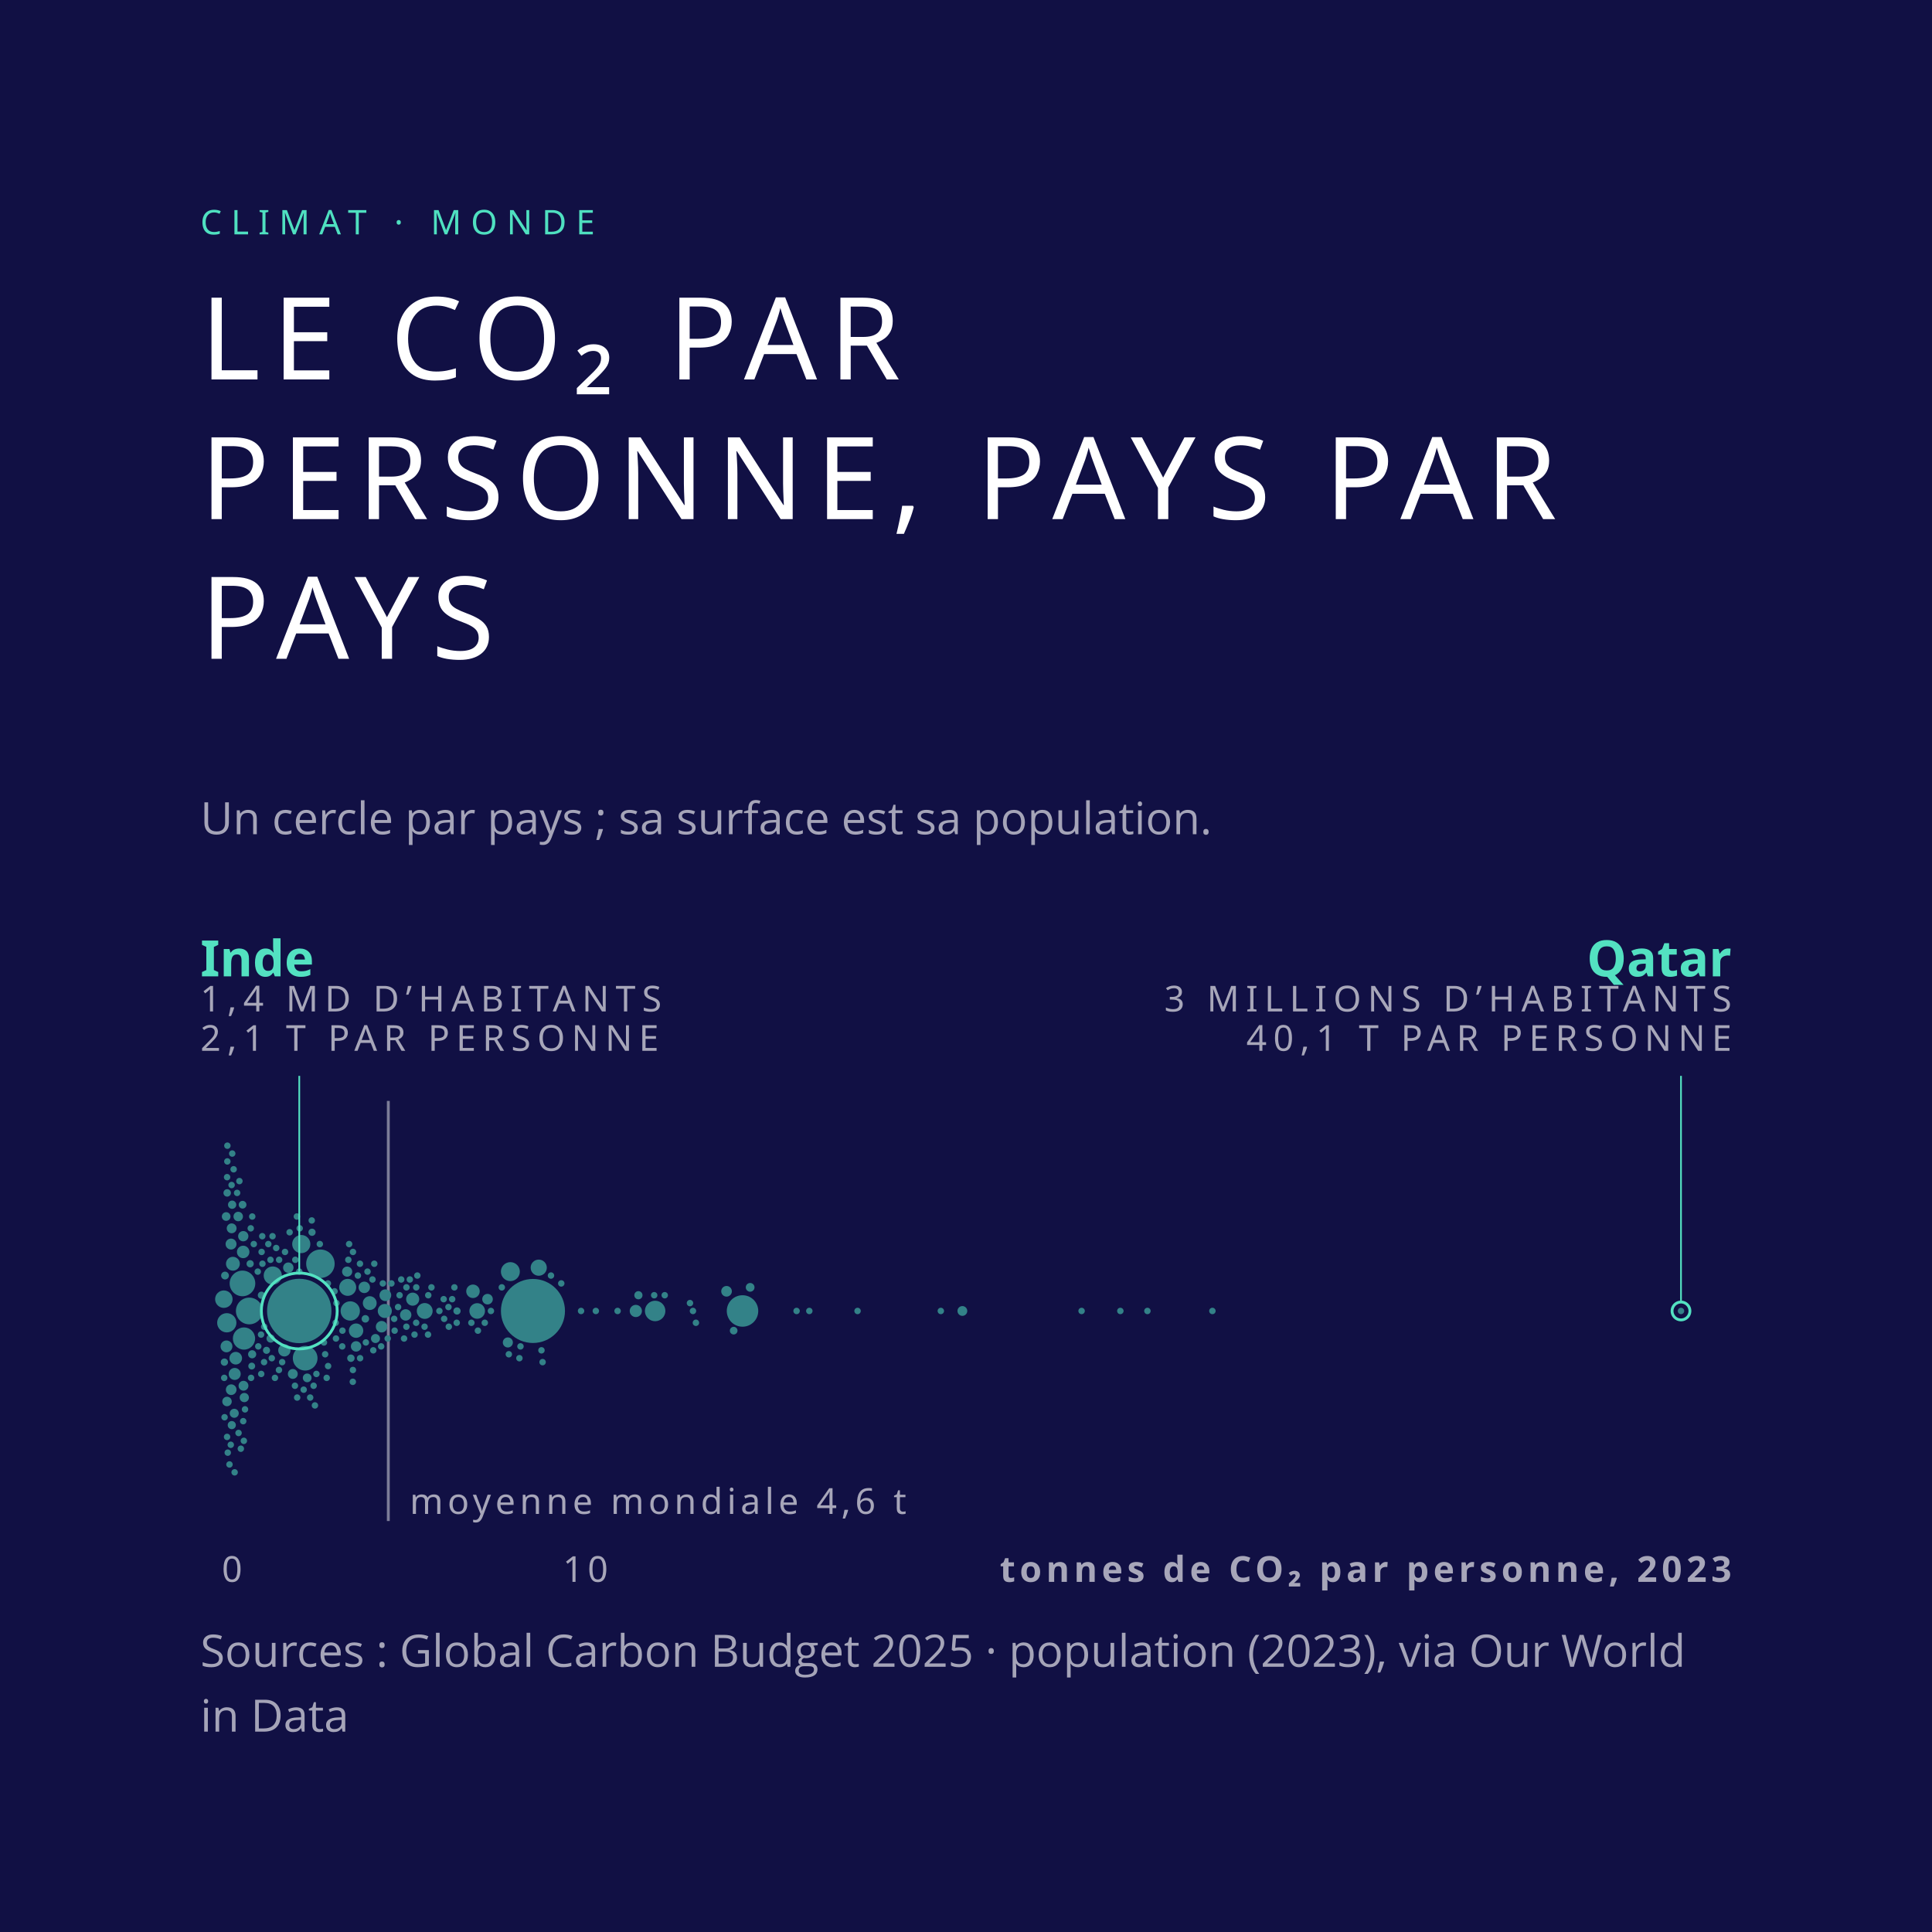
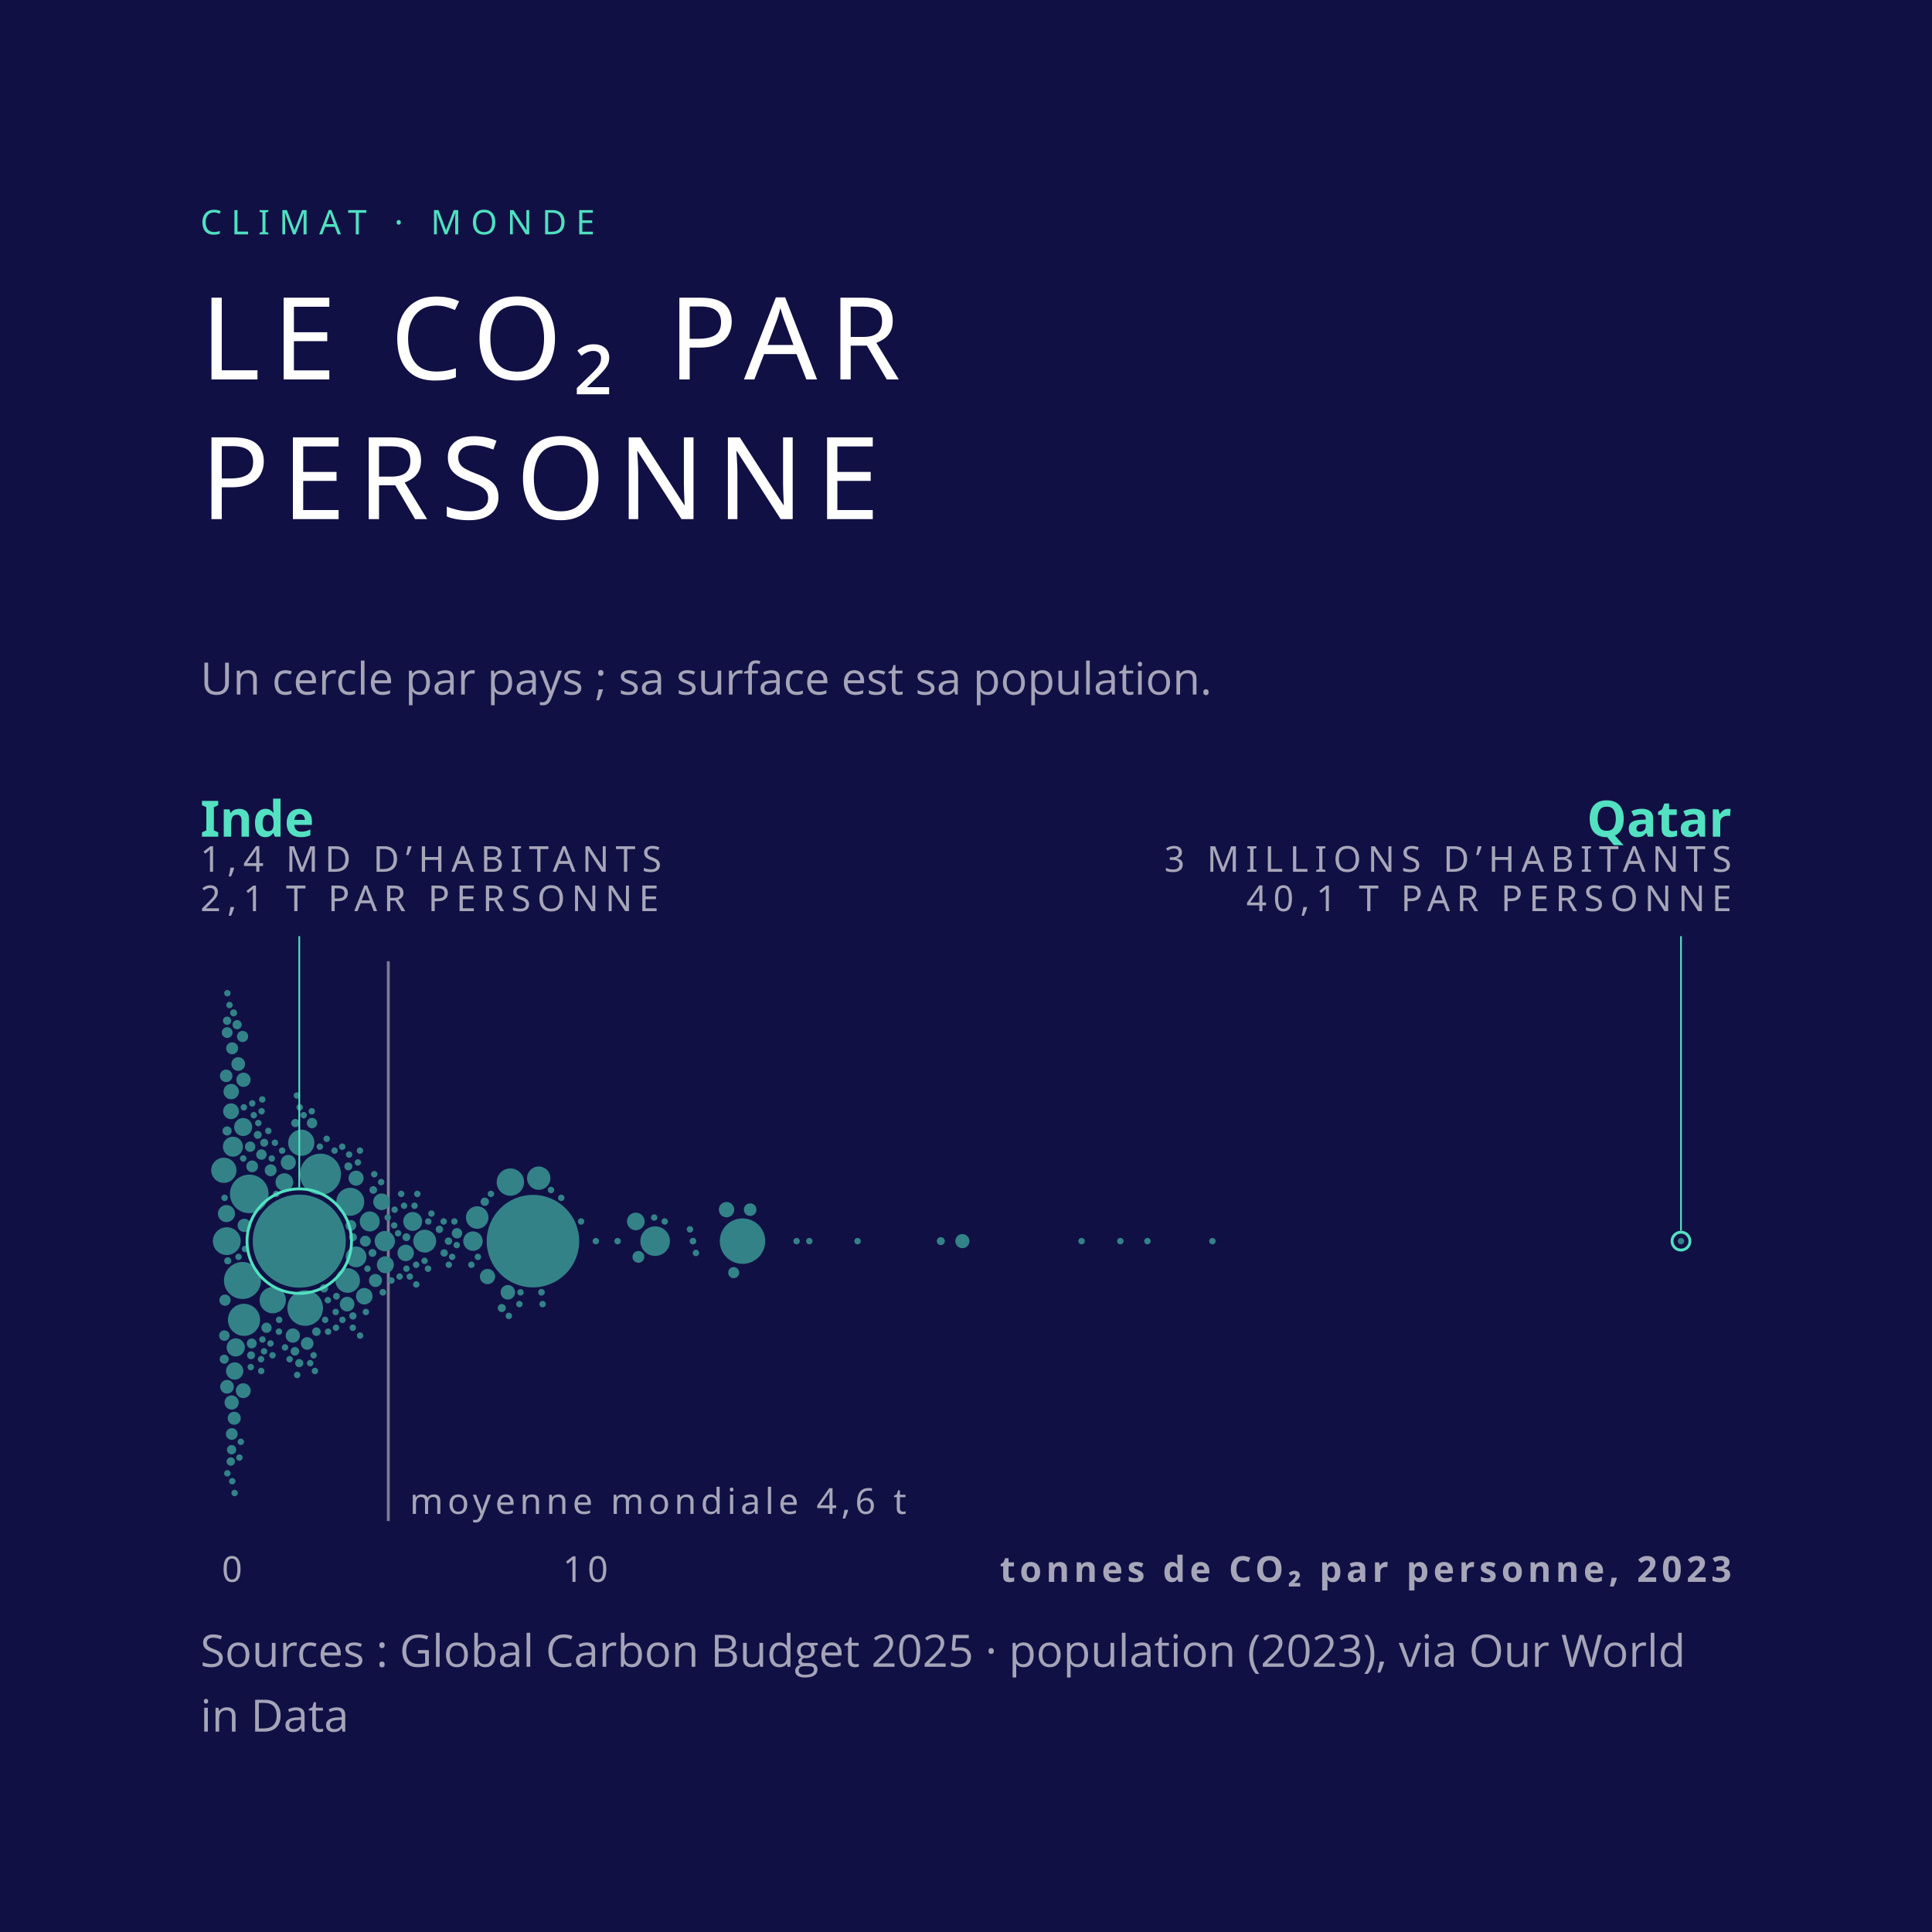
<svg xmlns="http://www.w3.org/2000/svg" width="540" height="540" viewBox="0 0 540 540" role="img" aria-label="Essaim de 213 cercles, un par pays, placés de gauche à droite selon les tonnes de CO₂ par habitant en 2023 et dimensionnés par leur population. Le champ est dense sous 4,6 tonnes, où vivent 64 % des gens ; la queue de droite, au-delà de 20 tonnes, ne compte que 6 pays et 0,6 % de l’humanité. Les deux cercles nommés sont le plus grand du champ et le plus éloigné.">
  <rect x="0" y="0" width="540" height="540" fill="#111044" />
  <text x="56" y="65.5" font-family="Montserrat" font-size="9.5" font-weight="500" font-style="normal" letter-spacing="2.6" fill="#4FE0C0">CLIMAT · MONDE</text>
  <text x="56" y="106.05" font-family="Montserrat" font-size="32" font-weight="400" font-style="normal" letter-spacing="3.4" fill="#FFFFFF">LE CO₂ PAR</text>
-   <text x="56" y="145.089" font-family="Montserrat" font-size="32" font-weight="400" font-style="normal" letter-spacing="3.4" fill="#FFFFFF">PERSONNE, PAYS PAR</text>
-   <text x="56" y="184.128" font-family="Montserrat" font-size="32" font-weight="400" font-style="normal" letter-spacing="3.4" fill="#FFFFFF">PAYS</text>
-   <text x="56" y="233.167" font-family="Open Sans" font-size="12.5" font-weight="400" font-style="normal" letter-spacing="0" fill="#a5a4b8">Un cercle par pays ; sa surface est sa population.</text>
-   <line x1="108.533" x2="108.533" y1="307.707" y2="425.133" stroke="#7c7c98" stroke-width="0.8" />
+   <text x="56" y="145.089" font-family="Montserrat" font-size="32" font-weight="400" font-style="normal" letter-spacing="3.4" fill="#FFFFFF">PERSONNE</text>
+   <text x="56" y="194.128" font-family="Open Sans" font-size="12.5" font-weight="400" font-style="normal" letter-spacing="0" fill="#a5a4b8">Un cercle par pays ; sa surface est sa population.</text>
+   <line x1="108.533" x2="108.533" y1="268.668" y2="425.133" stroke="#7c7c98" stroke-width="0.8" />
  <text x="114.533" y="423.143" font-family="Montserrat" font-size="10" font-weight="400" font-style="normal" letter-spacing="1.2" fill="#a7a6b9">moyenne mondiale 4,6 t</text>
-   <circle cx="83.646" cy="366.42" r="9" fill="#338288" />
-   <circle cx="148.962" cy="366.42" r="8.951" fill="#338288" />
-   <circle cx="207.537" cy="366.42" r="4.398" fill="#338288" />
-   <circle cx="89.555" cy="353.22" r="3.98" fill="#338288" />
-   <circle cx="69.673" cy="366.42" r="3.734" fill="#338288" />
-   <circle cx="67.77" cy="358.72" r="3.583" fill="#338288" />
-   <circle cx="85.298" cy="379.62" r="3.449" fill="#338288" />
-   <circle cx="68.196" cy="374.12" r="3.108" fill="#338288" />
-   <circle cx="183.114" cy="366.42" r="2.862" fill="#338288" />
-   <circle cx="97.899" cy="366.42" r="2.703" fill="#338288" />
-   <circle cx="63.388" cy="369.72" r="2.692" fill="#338288" />
-   <circle cx="142.65" cy="355.42" r="2.647" fill="#338288" />
-   <circle cx="76.241" cy="356.52" r="2.544" fill="#338288" />
-   <circle cx="84.205" cy="347.72" r="2.54" fill="#338288" />
-   <circle cx="62.565" cy="363.12" r="2.441" fill="#338288" />
-   <circle cx="97.184" cy="359.82" r="2.377" fill="#338288" />
-   <circle cx="150.578" cy="354.32" r="2.259" fill="#338288" />
-   <circle cx="118.71" cy="366.42" r="2.217" fill="#338288" />
-   <circle cx="133.377" cy="366.42" r="2.182" fill="#338288" />
-   <circle cx="99.525" cy="371.92" r="2.01" fill="#338288" />
-   <circle cx="107.552" cy="366.42" r="1.967" fill="#338288" />
-   <circle cx="65.099" cy="353.22" r="1.937" fill="#338288" />
-   <circle cx="103.344" cy="364.22" r="1.934" fill="#338288" />
-   <circle cx="132.199" cy="360.92" r="1.887" fill="#338288" />
-   <circle cx="115.345" cy="363.12" r="1.831" fill="#338288" />
-   <circle cx="65.891" cy="379.62" r="1.766" fill="#338288" />
-   <circle cx="67.969" cy="349.92" r="1.746" fill="#338288" />
-   <circle cx="79.481" cy="377.42" r="1.717" fill="#338288" />
-   <circle cx="177.716" cy="366.42" r="1.707" fill="#338288" />
-   <circle cx="65.598" cy="384.02" r="1.679" fill="#338288" />
-   <circle cx="63.303" cy="376.32" r="1.655" fill="#338288" />
-   <circle cx="107.706" cy="362.02" r="1.643" fill="#338288" />
-   <circle cx="106.659" cy="370.82" r="1.613" fill="#338288" />
-   <circle cx="101.818" cy="359.82" r="1.602" fill="#338288" />
-   <circle cx="113.391" cy="367.52" r="1.593" fill="#338288" />
-   <circle cx="64.578" cy="347.72" r="1.528" fill="#338288" />
-   <circle cx="64.617" cy="388.42" r="1.49" fill="#338288" />
-   <circle cx="203.072" cy="360.92" r="1.488" fill="#338288" />
-   <circle cx="136.266" cy="363.12" r="1.478" fill="#338288" />
-   <circle cx="99.528" cy="376.32" r="1.458" fill="#338288" />
-   <circle cx="80.585" cy="354.32" r="1.457" fill="#338288" />
-   <circle cx="67.994" cy="345.52" r="1.439" fill="#338288" />
-   <circle cx="97.028" cy="355.42" r="1.417" fill="#338288" />
-   <circle cx="141.945" cy="375.22" r="1.407" fill="#338288" />
-   <circle cx="81.839" cy="384.02" r="1.381" fill="#338288" />
-   <circle cx="68.057" cy="387.32" r="1.38" fill="#338288" />
-   <circle cx="64.748" cy="343.32" r="1.376" fill="#338288" />
-   <circle cx="268.986" cy="366.42" r="1.369" fill="#338288" />
-   <circle cx="63.449" cy="391.72" r="1.326" fill="#338288" />
-   <circle cx="66.583" cy="340.02" r="1.325" fill="#338288" />
-   <circle cx="68.28" cy="390.62" r="1.293" fill="#338288" />
-   <circle cx="65.473" cy="395.02" r="1.264" fill="#338288" />
-   <circle cx="104.947" cy="374.12" r="1.263" fill="#338288" />
-   <circle cx="209.67" cy="359.82" r="1.221" fill="#338288" />
-   <circle cx="85.862" cy="385.12" r="1.22" fill="#338288" />
-   <circle cx="63.217" cy="340.02" r="1.214" fill="#338288" />
-   <circle cx="64.883" cy="336.72" r="1.157" fill="#338288" />
-   <circle cx="75.644" cy="374.12" r="1.153" fill="#338288" />
-   <circle cx="178.437" cy="362.02" r="1.146" fill="#338288" />
-   <circle cx="64.785" cy="398.32" r="1.139" fill="#338288" />
-   <circle cx="70.48" cy="378.52" r="1.137" fill="#338288" />
-   <circle cx="62.892" cy="356.52" r="1.09" fill="#338288" />
-   <circle cx="67.802" cy="336.72" r="1.08" fill="#338288" />
-   <circle cx="205.067" cy="371.92" r="1.07" fill="#338288" />
-   <circle cx="102.121" cy="368.62" r="1.052" fill="#338288" />
-   <circle cx="63.499" cy="333.42" r="1.043" fill="#338288" />
-   <circle cx="98.078" cy="379.62" r="1.038" fill="#338288" />
-   <circle cx="62.718" cy="380.72" r="1.017" fill="#338288" />
-   <circle cx="73.067" cy="362.02" r="1.01" fill="#338288" />
-   <circle cx="127.735" cy="366.42" r="1.009" fill="#338288" />
-   <circle cx="69.917" cy="353.22" r="1.009" fill="#338288" />
-   <circle cx="87.211" cy="344.42" r="1.006" fill="#338288" />
-   <circle cx="74.49" cy="377.42" r="0.991" fill="#338288" />
-   <circle cx="70.361" cy="381.82" r="0.959" fill="#338288" />
-   <circle cx="64.734" cy="331.22" r="0.901" fill="#338288" />
-   <circle cx="66.27" cy="333.42" r="0.9" fill="#338288" />
-   <circle cx="63.468" cy="401.62" r="0.9" fill="#338288" />
-   <circle cx="62.669" cy="385.12" r="0.9" fill="#338288" />
-   <circle cx="82.437" cy="387.32" r="0.9" fill="#338288" />
-   <circle cx="88.439" cy="384.02" r="0.9" fill="#338288" />
-   <circle cx="135.499" cy="369.72" r="0.9" fill="#338288" />
-   <circle cx="64.502" cy="403.82" r="0.9" fill="#338288" />
-   <circle cx="63.475" cy="329.02" r="0.9" fill="#338288" />
-   <circle cx="82.541" cy="352.12" r="0.9" fill="#338288" />
-   <circle cx="90.549" cy="375.22" r="0.9" fill="#338288" />
-   <circle cx="83.646" cy="355.42" r="0.9" fill="#338288" />
-   <circle cx="140.257" cy="359.82" r="0.9" fill="#338288" />
-   <circle cx="73.844" cy="370.82" r="0.9" fill="#338288" />
-   <circle cx="262.964" cy="366.42" r="0.9" fill="#338288" />
-   <circle cx="97.359" cy="352.12" r="0.9" fill="#338288" />
-   <circle cx="98.658" cy="349.92" r="0.9" fill="#338288" />
-   <circle cx="72.041" cy="355.42" r="0.9" fill="#338288" />
-   <circle cx="70.176" cy="385.12" r="0.9" fill="#338288" />
-   <circle cx="104.108" cy="357.62" r="0.9" fill="#338288" />
-   <circle cx="113.586" cy="370.82" r="0.9" fill="#338288" />
-   <circle cx="104.331" cy="377.42" r="0.9" fill="#338288" />
-   <circle cx="122.81" cy="366.42" r="0.9" fill="#338288" />
-   <circle cx="125.348" cy="365.32" r="0.9" fill="#338288" />
-   <circle cx="124.143" cy="368.62" r="0.9" fill="#338288" />
-   <circle cx="98.639" cy="382.92" r="0.9" fill="#338288" />
-   <circle cx="63.658" cy="406.02" r="0.9" fill="#338288" />
-   <circle cx="65.301" cy="326.82" r="0.9" fill="#338288" />
-   <circle cx="94.032" cy="364.22" r="0.9" fill="#338288" />
-   <circle cx="107.005" cy="358.72" r="0.9" fill="#338288" />
-   <circle cx="193.689" cy="366.42" r="0.9" fill="#338288" />
-   <circle cx="151.341" cy="377.42" r="0.9" fill="#338288" />
-   <circle cx="78.013" cy="352.12" r="0.9" fill="#338288" />
-   <circle cx="73.354" cy="353.22" r="0.9" fill="#338288" />
-   <circle cx="70.085" cy="343.32" r="0.9" fill="#338288" />
-   <circle cx="113.599" cy="359.82" r="0.9" fill="#338288" />
-   <circle cx="126.385" cy="363.12" r="0.9" fill="#338288" />
-   <circle cx="75.965" cy="379.62" r="0.9" fill="#338288" />
-   <circle cx="75.601" cy="352.12" r="0.9" fill="#338288" />
-   <circle cx="111.264" cy="365.32" r="0.9" fill="#338288" />
-   <circle cx="151.657" cy="380.72" r="0.9" fill="#338288" />
-   <circle cx="89.39" cy="347.72" r="0.9" fill="#338288" />
-   <circle cx="119.701" cy="362.02" r="0.9" fill="#338288" />
-   <circle cx="133.578" cy="371.92" r="0.9" fill="#338288" />
-   <circle cx="118.668" cy="370.82" r="0.9" fill="#338288" />
-   <circle cx="63.543" cy="324.62" r="0.9" fill="#338288" />
-   <circle cx="70.935" cy="347.72" r="0.9" fill="#338288" />
-   <circle cx="127.652" cy="369.72" r="0.9" fill="#338288" />
-   <circle cx="124.009" cy="363.12" r="0.9" fill="#338288" />
-   <circle cx="62.768" cy="396.12" r="0.9" fill="#338288" />
-   <circle cx="78.866" cy="380.72" r="0.9" fill="#338288" />
-   <circle cx="222.65" cy="366.42" r="0.9" fill="#338288" />
-   <circle cx="72.193" cy="376.32" r="0.9" fill="#338288" />
-   <circle cx="320.709" cy="366.42" r="0.9" fill="#338288" />
-   <circle cx="91.638" cy="358.72" r="0.9" fill="#338288" />
-   <circle cx="110.177" cy="368.62" r="0.9" fill="#338288" />
-   <circle cx="93.825" cy="369.72" r="0.9" fill="#338288" />
-   <circle cx="64.141" cy="409.32" r="0.9" fill="#338288" />
-   <circle cx="192.849" cy="364.22" r="0.9" fill="#338288" />
-   <circle cx="84.879" cy="388.42" r="0.9" fill="#338288" />
-   <circle cx="125.441" cy="370.82" r="0.9" fill="#338288" />
-   <circle cx="79.66" cy="349.92" r="0.9" fill="#338288" />
-   <circle cx="469.843" cy="366.42" r="0.9" fill="#338288" />
-   <circle cx="73.809" cy="380.72" r="0.9" fill="#338288" />
-   <circle cx="87.657" cy="387.32" r="0.9" fill="#338288" />
-   <circle cx="106.539" cy="376.32" r="0.9" fill="#338288" />
-   <circle cx="90.879" cy="378.52" r="0.9" fill="#338288" />
-   <circle cx="77.968" cy="382.92" r="0.9" fill="#338288" />
-   <circle cx="64.911" cy="322.42" r="0.9" fill="#338288" />
-   <circle cx="83.764" cy="343.32" r="0.9" fill="#338288" />
-   <circle cx="91.704" cy="381.82" r="0.9" fill="#338288" />
-   <circle cx="72.965" cy="373.02" r="0.9" fill="#338288" />
-   <circle cx="63.554" cy="320.22" r="0.9" fill="#338288" />
-   <circle cx="119.632" cy="373.02" r="0.9" fill="#338288" />
-   <circle cx="97.581" cy="347.72" r="0.9" fill="#338288" />
-   <circle cx="100.031" cy="356.52" r="0.9" fill="#338288" />
-   <circle cx="102.716" cy="355.42" r="0.9" fill="#338288" />
-   <circle cx="313.143" cy="366.42" r="0.9" fill="#338288" />
-   <circle cx="302.311" cy="366.42" r="0.9" fill="#338288" />
-   <circle cx="66.675" cy="400.52" r="0.9" fill="#338288" />
-   <circle cx="127.004" cy="359.82" r="0.9" fill="#338288" />
-   <circle cx="116.318" cy="369.72" r="0.9" fill="#338288" />
-   <circle cx="98.61" cy="386.22" r="0.9" fill="#338288" />
-   <circle cx="70.504" cy="340.02" r="0.9" fill="#338288" />
-   <circle cx="66.915" cy="330.12" r="0.9" fill="#338288" />
-   <circle cx="77.2" cy="348.82" r="0.9" fill="#338288" />
-   <circle cx="68.479" cy="393.92" r="0.9" fill="#338288" />
-   <circle cx="115.858" cy="373.02" r="0.9" fill="#338288" />
-   <circle cx="65.58" cy="411.52" r="0.9" fill="#338288" />
-   <circle cx="83.062" cy="390.62" r="0.9" fill="#338288" />
-   <circle cx="76.847" cy="385.12" r="0.9" fill="#338288" />
-   <circle cx="166.535" cy="366.42" r="0.9" fill="#338288" />
-   <circle cx="100.611" cy="353.22" r="0.9" fill="#338288" />
-   <circle cx="108.36" cy="374.12" r="0.9" fill="#338288" />
-   <circle cx="95.716" cy="371.92" r="0.9" fill="#338288" />
-   <circle cx="104.612" cy="353.22" r="0.9" fill="#338288" />
-   <circle cx="73.12" cy="349.92" r="0.9" fill="#338288" />
-   <circle cx="338.871" cy="366.42" r="0.9" fill="#338288" />
-   <circle cx="80.948" cy="344.42" r="0.9" fill="#338288" />
-   <circle cx="137.215" cy="366.42" r="0.9" fill="#338288" />
-   <circle cx="154.002" cy="356.52" r="0.9" fill="#338288" />
-   <circle cx="67.978" cy="397.22" r="0.9" fill="#338288" />
-   <circle cx="239.692" cy="366.42" r="0.9" fill="#338288" />
-   <circle cx="109.398" cy="358.72" r="0.9" fill="#338288" />
-   <circle cx="93.905" cy="374.12" r="0.9" fill="#338288" />
-   <circle cx="68.156" cy="402.72" r="0.9" fill="#338288" />
-   <circle cx="73.016" cy="384.02" r="0.9" fill="#338288" />
-   <circle cx="182.849" cy="362.02" r="0.9" fill="#338288" />
-   <circle cx="91.31" cy="385.12" r="0.9" fill="#338288" />
-   <circle cx="67.313" cy="404.92" r="0.9" fill="#338288" />
-   <circle cx="112.937" cy="374.12" r="0.9" fill="#338288" />
-   <circle cx="93.506" cy="360.92" r="0.9" fill="#338288" />
-   <circle cx="74.996" cy="347.72" r="0.9" fill="#338288" />
-   <circle cx="145.476" cy="376.32" r="0.9" fill="#338288" />
-   <circle cx="76.172" cy="345.52" r="0.9" fill="#338288" />
-   <circle cx="86.694" cy="390.62" r="0.9" fill="#338288" />
-   <circle cx="131.753" cy="369.72" r="0.9" fill="#338288" />
-   <circle cx="114.546" cy="357.62" r="0.9" fill="#338288" />
-   <circle cx="87.135" cy="341.12" r="0.9" fill="#338288" />
-   <circle cx="145.175" cy="379.62" r="0.9" fill="#338288" />
-   <circle cx="172.618" cy="366.42" r="0.9" fill="#338288" />
-   <circle cx="194.51" cy="369.72" r="0.9" fill="#338288" />
-   <circle cx="116.344" cy="359.82" r="0.9" fill="#338288" />
-   <circle cx="142.222" cy="378.52" r="0.9" fill="#338288" />
-   <circle cx="226.208" cy="366.42" r="0.9" fill="#338288" />
-   <circle cx="95.66" cy="376.32" r="0.9" fill="#338288" />
-   <circle cx="110.301" cy="371.92" r="0.9" fill="#338288" />
-   <circle cx="100.647" cy="379.62" r="0.9" fill="#338288" />
-   <circle cx="111.685" cy="362.02" r="0.9" fill="#338288" />
-   <circle cx="185.794" cy="362.02" r="0.9" fill="#338288" />
-   <circle cx="162.409" cy="366.42" r="0.9" fill="#338288" />
-   <circle cx="116.643" cy="356.52" r="0.9" fill="#338288" />
-   <circle cx="112.139" cy="357.62" r="0.9" fill="#338288" />
-   <circle cx="88.024" cy="392.82" r="0.9" fill="#338288" />
-   <circle cx="73.303" cy="345.52" r="0.9" fill="#338288" />
-   <circle cx="156.877" cy="358.72" r="0.9" fill="#338288" />
-   <circle cx="82.973" cy="340.02" r="0.9" fill="#338288" />
-   <circle cx="120.592" cy="359.82" r="0.9" fill="#338288" />
-   <circle cx="102.262" cy="375.22" r="0.9" fill="#338288" />
-   <circle cx="83.646" cy="366.42" r="10.6" fill="none" stroke="#53e1c1" stroke-width="0.8" />
-   <circle cx="469.843" cy="366.42" r="2.5" fill="none" stroke="#53e1c1" stroke-width="0.8" />
+   <circle cx="83.646" cy="346.901" r="13" fill="#338288" />
+   <circle cx="148.962" cy="346.901" r="12.93" fill="#338288" />
+   <circle cx="207.537" cy="346.901" r="6.353" fill="#338288" />
+   <circle cx="89.555" cy="328.201" r="5.748" fill="#338288" />
+   <circle cx="69.673" cy="333.701" r="5.393" fill="#338288" />
+   <circle cx="67.77" cy="357.901" r="5.175" fill="#338288" />
+   <circle cx="85.298" cy="365.601" r="4.981" fill="#338288" />
+   <circle cx="68.196" cy="368.901" r="4.489" fill="#338288" />
+   <circle cx="183.114" cy="346.901" r="4.134" fill="#338288" />
+   <circle cx="97.899" cy="335.901" r="3.905" fill="#338288" />
+   <circle cx="63.388" cy="346.901" r="3.889" fill="#338288" />
+   <circle cx="142.65" cy="330.401" r="3.823" fill="#338288" />
+   <circle cx="76.241" cy="363.401" r="3.674" fill="#338288" />
+   <circle cx="84.205" cy="319.401" r="3.669" fill="#338288" />
+   <circle cx="62.565" cy="327.101" r="3.526" fill="#338288" />
+   <circle cx="97.184" cy="357.901" r="3.434" fill="#338288" />
+   <circle cx="150.578" cy="329.301" r="3.263" fill="#338288" />
+   <circle cx="118.71" cy="346.901" r="3.202" fill="#338288" />
+   <circle cx="133.377" cy="340.301" r="3.152" fill="#338288" />
+   <circle cx="99.525" cy="351.301" r="2.903" fill="#338288" />
+   <circle cx="107.552" cy="346.901" r="2.841" fill="#338288" />
+   <circle cx="65.099" cy="320.501" r="2.798" fill="#338288" />
+   <circle cx="103.344" cy="341.401" r="2.794" fill="#338288" />
+   <circle cx="132.199" cy="346.901" r="2.726" fill="#338288" />
+   <circle cx="115.345" cy="341.401" r="2.644" fill="#338288" />
+   <circle cx="65.891" cy="376.601" r="2.55" fill="#338288" />
+   <circle cx="67.969" cy="315.001" r="2.522" fill="#338288" />
+   <circle cx="79.481" cy="330.401" r="2.48" fill="#338288" />
+   <circle cx="177.716" cy="341.401" r="2.466" fill="#338288" />
+   <circle cx="65.598" cy="383.201" r="2.425" fill="#338288" />
+   <circle cx="63.303" cy="339.201" r="2.391" fill="#338288" />
+   <circle cx="107.706" cy="353.501" r="2.373" fill="#338288" />
+   <circle cx="106.659" cy="335.901" r="2.329" fill="#338288" />
+   <circle cx="101.818" cy="362.301" r="2.313" fill="#338288" />
+   <circle cx="113.391" cy="350.201" r="2.302" fill="#338288" />
+   <circle cx="64.578" cy="310.601" r="2.207" fill="#338288" />
+   <circle cx="64.617" cy="305.101" r="2.152" fill="#338288" />
+   <circle cx="203.072" cy="338.101" r="2.149" fill="#338288" />
+   <circle cx="136.266" cy="356.801" r="2.134" fill="#338288" />
+   <circle cx="99.528" cy="329.301" r="2.106" fill="#338288" />
+   <circle cx="80.585" cy="324.901" r="2.105" fill="#338288" />
+   <circle cx="67.994" cy="388.701" r="2.078" fill="#338288" />
+   <circle cx="97.028" cy="364.501" r="2.047" fill="#338288" />
+   <circle cx="141.945" cy="361.201" r="2.032" fill="#338288" />
+   <circle cx="81.839" cy="373.301" r="1.994" fill="#338288" />
+   <circle cx="68.057" cy="301.801" r="1.993" fill="#338288" />
+   <circle cx="64.748" cy="392.001" r="1.988" fill="#338288" />
+   <circle cx="268.986" cy="346.901" r="1.977" fill="#338288" />
+   <circle cx="63.449" cy="387.601" r="1.915" fill="#338288" />
+   <circle cx="66.583" cy="297.401" r="1.914" fill="#338288" />
+   <circle cx="68.28" cy="342.501" r="1.868" fill="#338288" />
+   <circle cx="65.473" cy="396.401" r="1.826" fill="#338288" />
+   <circle cx="104.947" cy="357.901" r="1.824" fill="#338288" />
+   <circle cx="209.67" cy="338.101" r="1.763" fill="#338288" />
+   <circle cx="85.862" cy="375.501" r="1.762" fill="#338288" />
+   <circle cx="63.217" cy="300.701" r="1.753" fill="#338288" />
+   <circle cx="64.883" cy="293.001" r="1.671" fill="#338288" />
+   <circle cx="75.644" cy="327.101" r="1.665" fill="#338288" />
+   <circle cx="178.437" cy="351.301" r="1.655" fill="#338288" />
+   <circle cx="64.785" cy="400.801" r="1.645" fill="#338288" />
+   <circle cx="70.48" cy="326.001" r="1.643" fill="#338288" />
+   <circle cx="62.892" cy="363.401" r="1.575" fill="#338288" />
+   <circle cx="67.802" cy="289.701" r="1.561" fill="#338288" />
+   <circle cx="205.067" cy="355.701" r="1.546" fill="#338288" />
+   <circle cx="102.121" cy="346.901" r="1.52" fill="#338288" />
+   <circle cx="63.499" cy="288.601" r="1.507" fill="#338288" />
+   <circle cx="98.078" cy="342.501" r="1.499" fill="#338288" />
+   <circle cx="62.718" cy="373.301" r="1.469" fill="#338288" />
+   <circle cx="73.067" cy="322.701" r="1.459" fill="#338288" />
+   <circle cx="127.735" cy="344.701" r="1.458" fill="#338288" />
+   <circle cx="69.917" cy="320.501" r="1.458" fill="#338288" />
+   <circle cx="87.211" cy="313.901" r="1.454" fill="#338288" />
+   <circle cx="74.49" cy="371.101" r="1.431" fill="#338288" />
+   <circle cx="70.361" cy="375.501" r="1.386" fill="#338288" />
+   <circle cx="64.734" cy="405.201" r="1.301" fill="#338288" />
+   <circle cx="66.27" cy="286.401" r="1.288" fill="#338288" />
+   <circle cx="63.468" cy="316.101" r="1.281" fill="#338288" />
+   <circle cx="62.669" cy="379.901" r="1.268" fill="#338288" />
+   <circle cx="82.437" cy="377.701" r="1.2" fill="#338288" />
+   <circle cx="88.439" cy="372.201" r="1.197" fill="#338288" />
+   <circle cx="135.499" cy="335.901" r="1.173" fill="#338288" />
+   <circle cx="64.502" cy="408.501" r="1.169" fill="#338288" />
+   <circle cx="63.475" cy="285.301" r="1.162" fill="#338288" />
+   <circle cx="82.541" cy="313.901" r="1.159" fill="#338288" />
+   <circle cx="90.549" cy="360.101" r="1.154" fill="#338288" />
+   <circle cx="83.646" cy="381.001" r="1.138" fill="#338288" />
+   <circle cx="140.257" cy="365.601" r="1.127" fill="#338288" />
+   <circle cx="73.844" cy="319.401" r="1.118" fill="#338288" />
+   <circle cx="262.964" cy="346.901" r="1.118" fill="#338288" />
+   <circle cx="97.359" cy="326.001" r="1.114" fill="#338288" />
+   <circle cx="98.658" cy="345.801" r="1.107" fill="#338288" />
+   <circle cx="72.041" cy="317.201" r="1.105" fill="#338288" />
+   <circle cx="70.176" cy="378.801" r="1.105" fill="#338288" />
+   <circle cx="104.108" cy="350.201" r="1.101" fill="#338288" />
+   <circle cx="113.586" cy="345.801" r="1.097" fill="#338288" />
+   <circle cx="104.331" cy="332.601" r="1.067" fill="#338288" />
+   <circle cx="122.81" cy="343.601" r="1.043" fill="#338288" />
+   <circle cx="125.348" cy="346.901" r="1.036" fill="#338288" />
+   <circle cx="124.143" cy="350.201" r="1.035" fill="#338288" />
+   <circle cx="98.639" cy="367.801" r="1.021" fill="#338288" />
+   <circle cx="63.658" cy="352.401" r="0.997" fill="#338288" />
+   <circle cx="65.301" cy="283.101" r="0.983" fill="#338288" />
+   <circle cx="94.032" cy="362.301" r="0.949" fill="#338288" />
+   <circle cx="107.005" cy="361.201" r="0.935" fill="#338288" />
+   <circle cx="193.689" cy="346.901" r="0.93" fill="#338288" />
+   <circle cx="151.341" cy="361.201" r="0.927" fill="#338288" />
+   <circle cx="78.013" cy="368.901" r="0.912" fill="#338288" />
+   <circle cx="73.354" cy="374.401" r="0.9" fill="#338288" />
+   <circle cx="70.085" cy="382.101" r="0.9" fill="#338288" />
+   <circle cx="113.599" cy="354.601" r="0.9" fill="#338288" />
+   <circle cx="126.385" cy="351.301" r="0.9" fill="#338288" />
+   <circle cx="75.965" cy="323.801" r="0.9" fill="#338288" />
+   <circle cx="75.601" cy="375.501" r="0.9" fill="#338288" />
+   <circle cx="111.264" cy="344.701" r="0.9" fill="#338288" />
+   <circle cx="151.657" cy="364.501" r="0.9" fill="#338288" />
+   <circle cx="89.39" cy="320.501" r="0.9" fill="#338288" />
+   <circle cx="119.701" cy="341.401" r="0.9" fill="#338288" />
+   <circle cx="133.578" cy="351.301" r="0.9" fill="#338288" />
+   <circle cx="118.668" cy="352.401" r="0.9" fill="#338288" />
+   <circle cx="63.543" cy="411.801" r="0.9" fill="#338288" />
+   <circle cx="70.935" cy="311.701" r="0.9" fill="#338288" />
+   <circle cx="127.652" cy="348.001" r="0.9" fill="#338288" />
+   <circle cx="124.009" cy="341.401" r="0.9" fill="#338288" />
+   <circle cx="62.768" cy="334.801" r="0.9" fill="#338288" />
+   <circle cx="78.866" cy="321.601" r="0.9" fill="#338288" />
+   <circle cx="222.65" cy="346.901" r="0.9" fill="#338288" />
+   <circle cx="72.193" cy="313.901" r="0.9" fill="#338288" />
+   <circle cx="320.709" cy="346.901" r="0.9" fill="#338288" />
+   <circle cx="91.638" cy="363.401" r="0.9" fill="#338288" />
+   <circle cx="110.177" cy="342.501" r="0.9" fill="#338288" />
+   <circle cx="93.825" cy="366.701" r="0.9" fill="#338288" />
+   <circle cx="64.141" cy="280.901" r="0.9" fill="#338288" />
+   <circle cx="192.849" cy="343.601" r="0.9" fill="#338288" />
+   <circle cx="84.879" cy="311.701" r="0.9" fill="#338288" />
+   <circle cx="125.441" cy="353.501" r="0.9" fill="#338288" />
+   <circle cx="79.66" cy="376.601" r="0.9" fill="#338288" />
+   <circle cx="469.843" cy="346.901" r="0.9" fill="#338288" />
+   <circle cx="73.809" cy="377.701" r="0.9" fill="#338288" />
+   <circle cx="87.657" cy="378.801" r="0.9" fill="#338288" />
+   <circle cx="106.539" cy="330.401" r="0.9" fill="#338288" />
+   <circle cx="90.879" cy="368.901" r="0.9" fill="#338288" />
+   <circle cx="77.968" cy="372.201" r="0.9" fill="#338288" />
+   <circle cx="64.911" cy="414.001" r="0.9" fill="#338288" />
+   <circle cx="83.764" cy="309.501" r="0.9" fill="#338288" />
+   <circle cx="91.704" cy="372.201" r="0.9" fill="#338288" />
+   <circle cx="72.965" cy="379.901" r="0.9" fill="#338288" />
+   <circle cx="63.554" cy="277.601" r="0.9" fill="#338288" />
+   <circle cx="119.632" cy="354.601" r="0.9" fill="#338288" />
+   <circle cx="97.581" cy="322.701" r="0.9" fill="#338288" />
+   <circle cx="100.031" cy="324.901" r="0.9" fill="#338288" />
+   <circle cx="102.716" cy="354.601" r="0.9" fill="#338288" />
+   <circle cx="313.143" cy="346.901" r="0.9" fill="#338288" />
+   <circle cx="302.311" cy="346.901" r="0.9" fill="#338288" />
+   <circle cx="66.675" cy="351.301" r="0.9" fill="#338288" />
+   <circle cx="127.004" cy="341.401" r="0.9" fill="#338288" />
+   <circle cx="116.318" cy="353.501" r="0.9" fill="#338288" />
+   <circle cx="98.61" cy="371.101" r="0.9" fill="#338288" />
+   <circle cx="70.504" cy="308.401" r="0.9" fill="#338288" />
+   <circle cx="66.915" cy="407.401" r="0.9" fill="#338288" />
+   <circle cx="77.2" cy="333.701" r="0.9" fill="#338288" />
+   <circle cx="68.479" cy="349.101" r="0.9" fill="#338288" />
+   <circle cx="115.858" cy="337.001" r="0.9" fill="#338288" />
+   <circle cx="65.58" cy="417.301" r="0.9" fill="#338288" />
+   <circle cx="83.062" cy="384.301" r="0.9" fill="#338288" />
+   <circle cx="76.847" cy="319.401" r="0.9" fill="#338288" />
+   <circle cx="166.535" cy="346.901" r="0.9" fill="#338288" />
+   <circle cx="100.611" cy="321.601" r="0.9" fill="#338288" />
+   <circle cx="108.36" cy="340.301" r="0.9" fill="#338288" />
+   <circle cx="95.716" cy="368.901" r="0.9" fill="#338288" />
+   <circle cx="104.612" cy="328.201" r="0.9" fill="#338288" />
+   <circle cx="73.12" cy="310.601" r="0.9" fill="#338288" />
+   <circle cx="338.871" cy="346.901" r="0.9" fill="#338288" />
+   <circle cx="80.948" cy="379.901" r="0.9" fill="#338288" />
+   <circle cx="137.215" cy="333.701" r="0.9" fill="#338288" />
+   <circle cx="154.002" cy="332.601" r="0.9" fill="#338288" />
+   <circle cx="67.978" cy="323.801" r="0.9" fill="#338288" />
+   <circle cx="239.692" cy="346.901" r="0.9" fill="#338288" />
+   <circle cx="109.398" cy="357.901" r="0.9" fill="#338288" />
+   <circle cx="93.905" cy="371.101" r="0.9" fill="#338288" />
+   <circle cx="68.156" cy="309.501" r="0.9" fill="#338288" />
+   <circle cx="73.016" cy="383.201" r="0.9" fill="#338288" />
+   <circle cx="182.849" cy="340.301" r="0.9" fill="#338288" />
+   <circle cx="91.31" cy="318.301" r="0.9" fill="#338288" />
+   <circle cx="67.313" cy="403.001" r="0.9" fill="#338288" />
+   <circle cx="112.937" cy="337.001" r="0.9" fill="#338288" />
+   <circle cx="93.506" cy="321.601" r="0.9" fill="#338288" />
+   <circle cx="74.996" cy="316.101" r="0.9" fill="#338288" />
+   <circle cx="145.476" cy="361.201" r="0.9" fill="#338288" />
+   <circle cx="76.172" cy="378.801" r="0.9" fill="#338288" />
+   <circle cx="86.694" cy="381.001" r="0.9" fill="#338288" />
+   <circle cx="131.753" cy="353.501" r="0.9" fill="#338288" />
+   <circle cx="114.546" cy="356.801" r="0.9" fill="#338288" />
+   <circle cx="87.135" cy="310.601" r="0.9" fill="#338288" />
+   <circle cx="145.175" cy="364.501" r="0.9" fill="#338288" />
+   <circle cx="172.618" cy="346.901" r="0.9" fill="#338288" />
+   <circle cx="194.51" cy="350.201" r="0.9" fill="#338288" />
+   <circle cx="116.344" cy="359.001" r="0.9" fill="#338288" />
+   <circle cx="142.222" cy="367.801" r="0.9" fill="#338288" />
+   <circle cx="226.208" cy="346.901" r="0.9" fill="#338288" />
+   <circle cx="95.66" cy="320.501" r="0.9" fill="#338288" />
+   <circle cx="110.301" cy="338.101" r="0.9" fill="#338288" />
+   <circle cx="100.647" cy="373.301" r="0.9" fill="#338288" />
+   <circle cx="111.685" cy="356.801" r="0.9" fill="#338288" />
+   <circle cx="185.794" cy="341.401" r="0.9" fill="#338288" />
+   <circle cx="162.409" cy="341.401" r="0.9" fill="#338288" />
+   <circle cx="116.643" cy="333.701" r="0.9" fill="#338288" />
+   <circle cx="112.139" cy="333.701" r="0.9" fill="#338288" />
+   <circle cx="88.024" cy="383.201" r="0.9" fill="#338288" />
+   <circle cx="73.303" cy="307.301" r="0.9" fill="#338288" />
+   <circle cx="156.877" cy="334.801" r="0.9" fill="#338288" />
+   <circle cx="82.973" cy="306.201" r="0.9" fill="#338288" />
+   <circle cx="120.592" cy="339.201" r="0.9" fill="#338288" />
+   <circle cx="102.262" cy="366.701" r="0.9" fill="#338288" />
+   <circle cx="83.646" cy="346.901" r="14.6" fill="none" stroke="#53e1c1" stroke-width="0.8" />
+   <circle cx="469.843" cy="346.901" r="2.5" fill="none" stroke="#53e1c1" stroke-width="0.8" />
  <g>
-     <line x1="83.646" x2="83.646" y1="300.707" y2="355.42" stroke="#53e1c1" stroke-width="0.48" />
-     <text x="56" y="272.893" text-anchor="start" font-family="Montserrat" font-size="14" font-weight="600" font-style="normal" letter-spacing="0" fill="#53e1c1">Inde</text>
-     <text x="56" y="282.707" text-anchor="start" font-family="Montserrat" font-size="10" font-weight="500" font-style="normal" letter-spacing="1.8" fill="#a7a6b9">1,4 MD D’HABITANTS</text>
-     <text x="56" y="293.707" text-anchor="start" font-family="Montserrat" font-size="10" font-weight="500" font-style="normal" letter-spacing="1.8" fill="#a7a6b9">2,1 T PAR PERSONNE</text>
+     <line x1="83.646" x2="83.646" y1="261.668" y2="331.901" stroke="#53e1c1" stroke-width="0.48" />
+     <text x="56" y="233.854" text-anchor="start" font-family="Montserrat" font-size="14" font-weight="600" font-style="normal" letter-spacing="0" fill="#53e1c1">Inde</text>
+     <text x="56" y="243.668" text-anchor="start" font-family="Montserrat" font-size="10" font-weight="500" font-style="normal" letter-spacing="1.8" fill="#a7a6b9">1,4 MD D’HABITANTS</text>
+     <text x="56" y="254.668" text-anchor="start" font-family="Montserrat" font-size="10" font-weight="500" font-style="normal" letter-spacing="1.8" fill="#a7a6b9">2,1 T PAR PERSONNE</text>
  </g>
  <g>
-     <line x1="469.843" x2="469.843" y1="300.707" y2="363.52" stroke="#53e1c1" stroke-width="0.48" />
-     <text x="484" y="272.893" text-anchor="end" font-family="Montserrat" font-size="14" font-weight="600" font-style="normal" letter-spacing="0" fill="#53e1c1">Qatar</text>
-     <text x="484" y="282.707" text-anchor="end" font-family="Montserrat" font-size="10" font-weight="500" font-style="normal" letter-spacing="1.8" fill="#a7a6b9">3 MILLIONS D’HABITANTS</text>
-     <text x="484" y="293.707" text-anchor="end" font-family="Montserrat" font-size="10" font-weight="500" font-style="normal" letter-spacing="1.8" fill="#a7a6b9">40,1 T PAR PERSONNE</text>
+     <line x1="469.843" x2="469.843" y1="261.668" y2="344.001" stroke="#53e1c1" stroke-width="0.48" />
+     <text x="484" y="233.854" text-anchor="end" font-family="Montserrat" font-size="14" font-weight="600" font-style="normal" letter-spacing="0" fill="#53e1c1">Qatar</text>
+     <text x="484" y="243.668" text-anchor="end" font-family="Montserrat" font-size="10" font-weight="500" font-style="normal" letter-spacing="1.8" fill="#a7a6b9">3 MILLIONS D’HABITANTS</text>
+     <text x="484" y="254.668" text-anchor="end" font-family="Montserrat" font-size="10" font-weight="500" font-style="normal" letter-spacing="1.8" fill="#a7a6b9">40,1 T PAR PERSONNE</text>
  </g>
  <text x="62" y="442.133" text-anchor="start" font-family="Montserrat" font-size="10" font-weight="400" font-style="normal" letter-spacing="1.2" fill="#a7a6b9">0</text>
  <text x="163.636" y="442.133" text-anchor="middle" font-family="Montserrat" font-size="10" font-weight="400" font-style="normal" letter-spacing="1.2" fill="#a7a6b9">10</text>
  <text x="484" y="442.133" text-anchor="end" font-family="Montserrat" font-size="10" font-weight="700" font-style="normal" letter-spacing="1.2" fill="#a7a6b9">tonnes de CO₂ par personne, 2023</text>
  <text x="56" y="465.874" font-family="Open Sans" font-size="12.5" font-weight="400" font-style="normal" letter-spacing="0" fill="#a5a4b8">Sources : Global Carbon Budget 2025 · population (2023), via Our World</text>
  <text x="56" y="484" font-family="Open Sans" font-size="12.5" font-weight="400" font-style="normal" letter-spacing="0" fill="#a5a4b8">in Data</text>
</svg>
